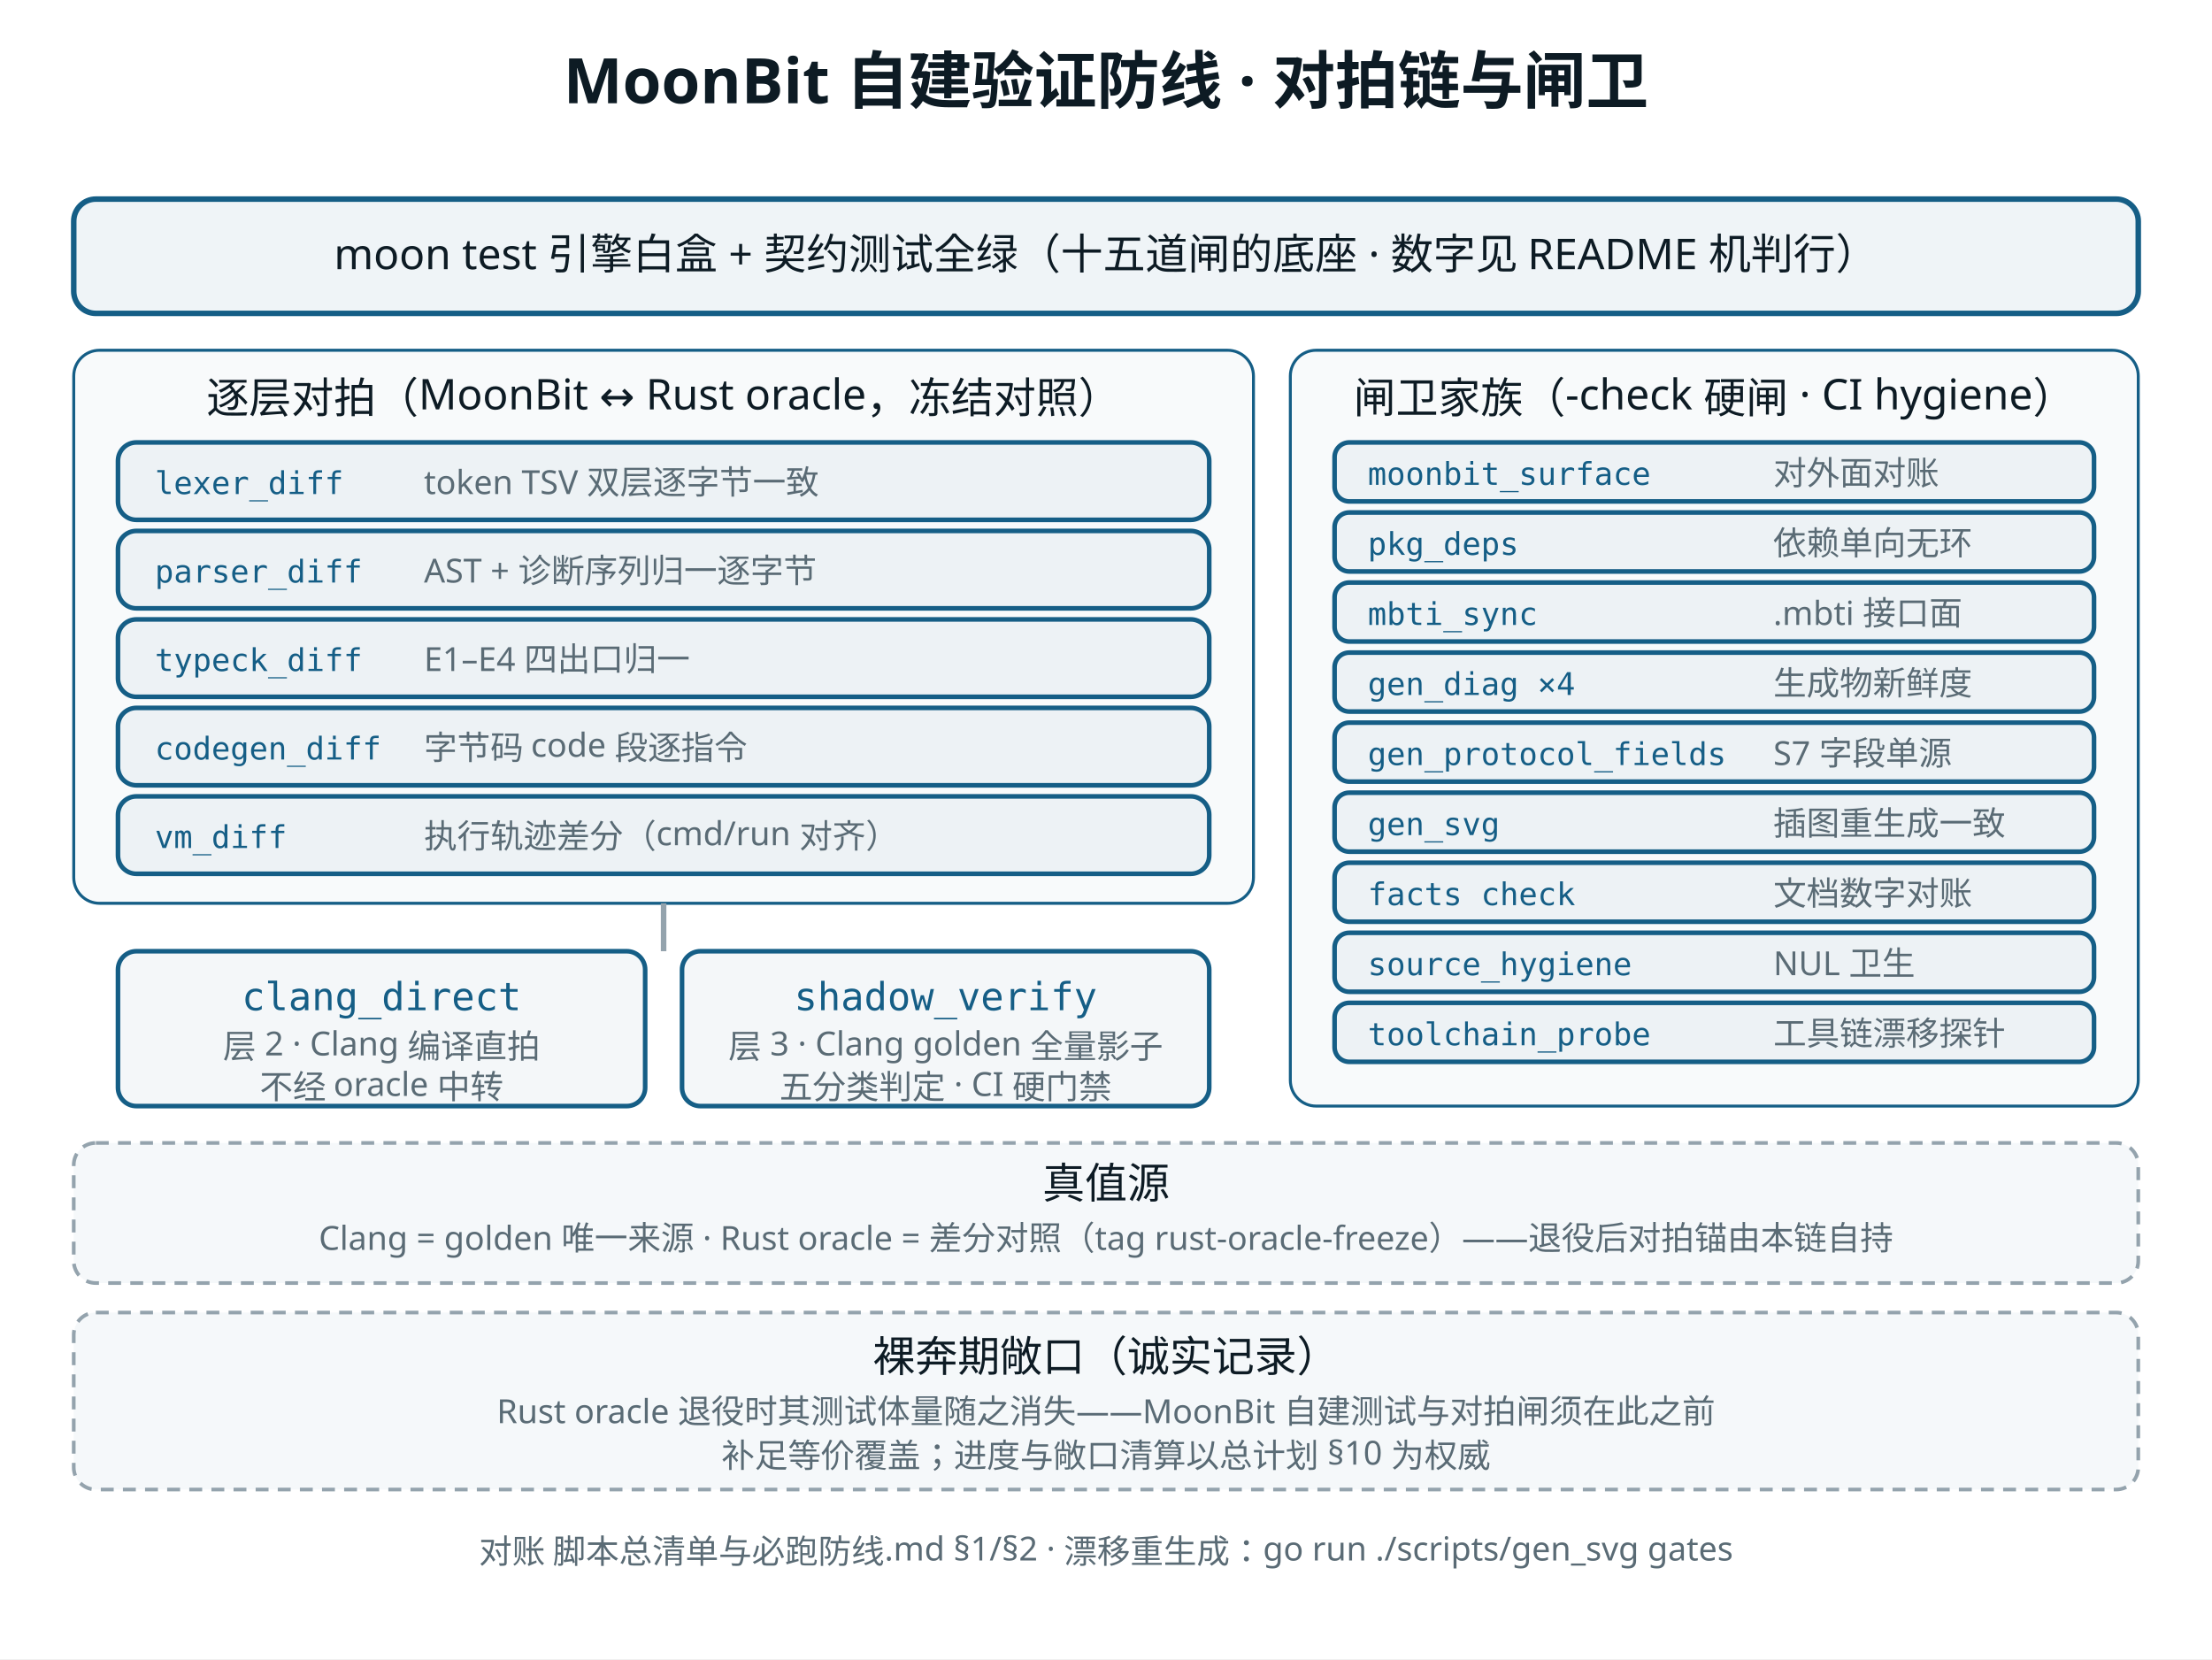
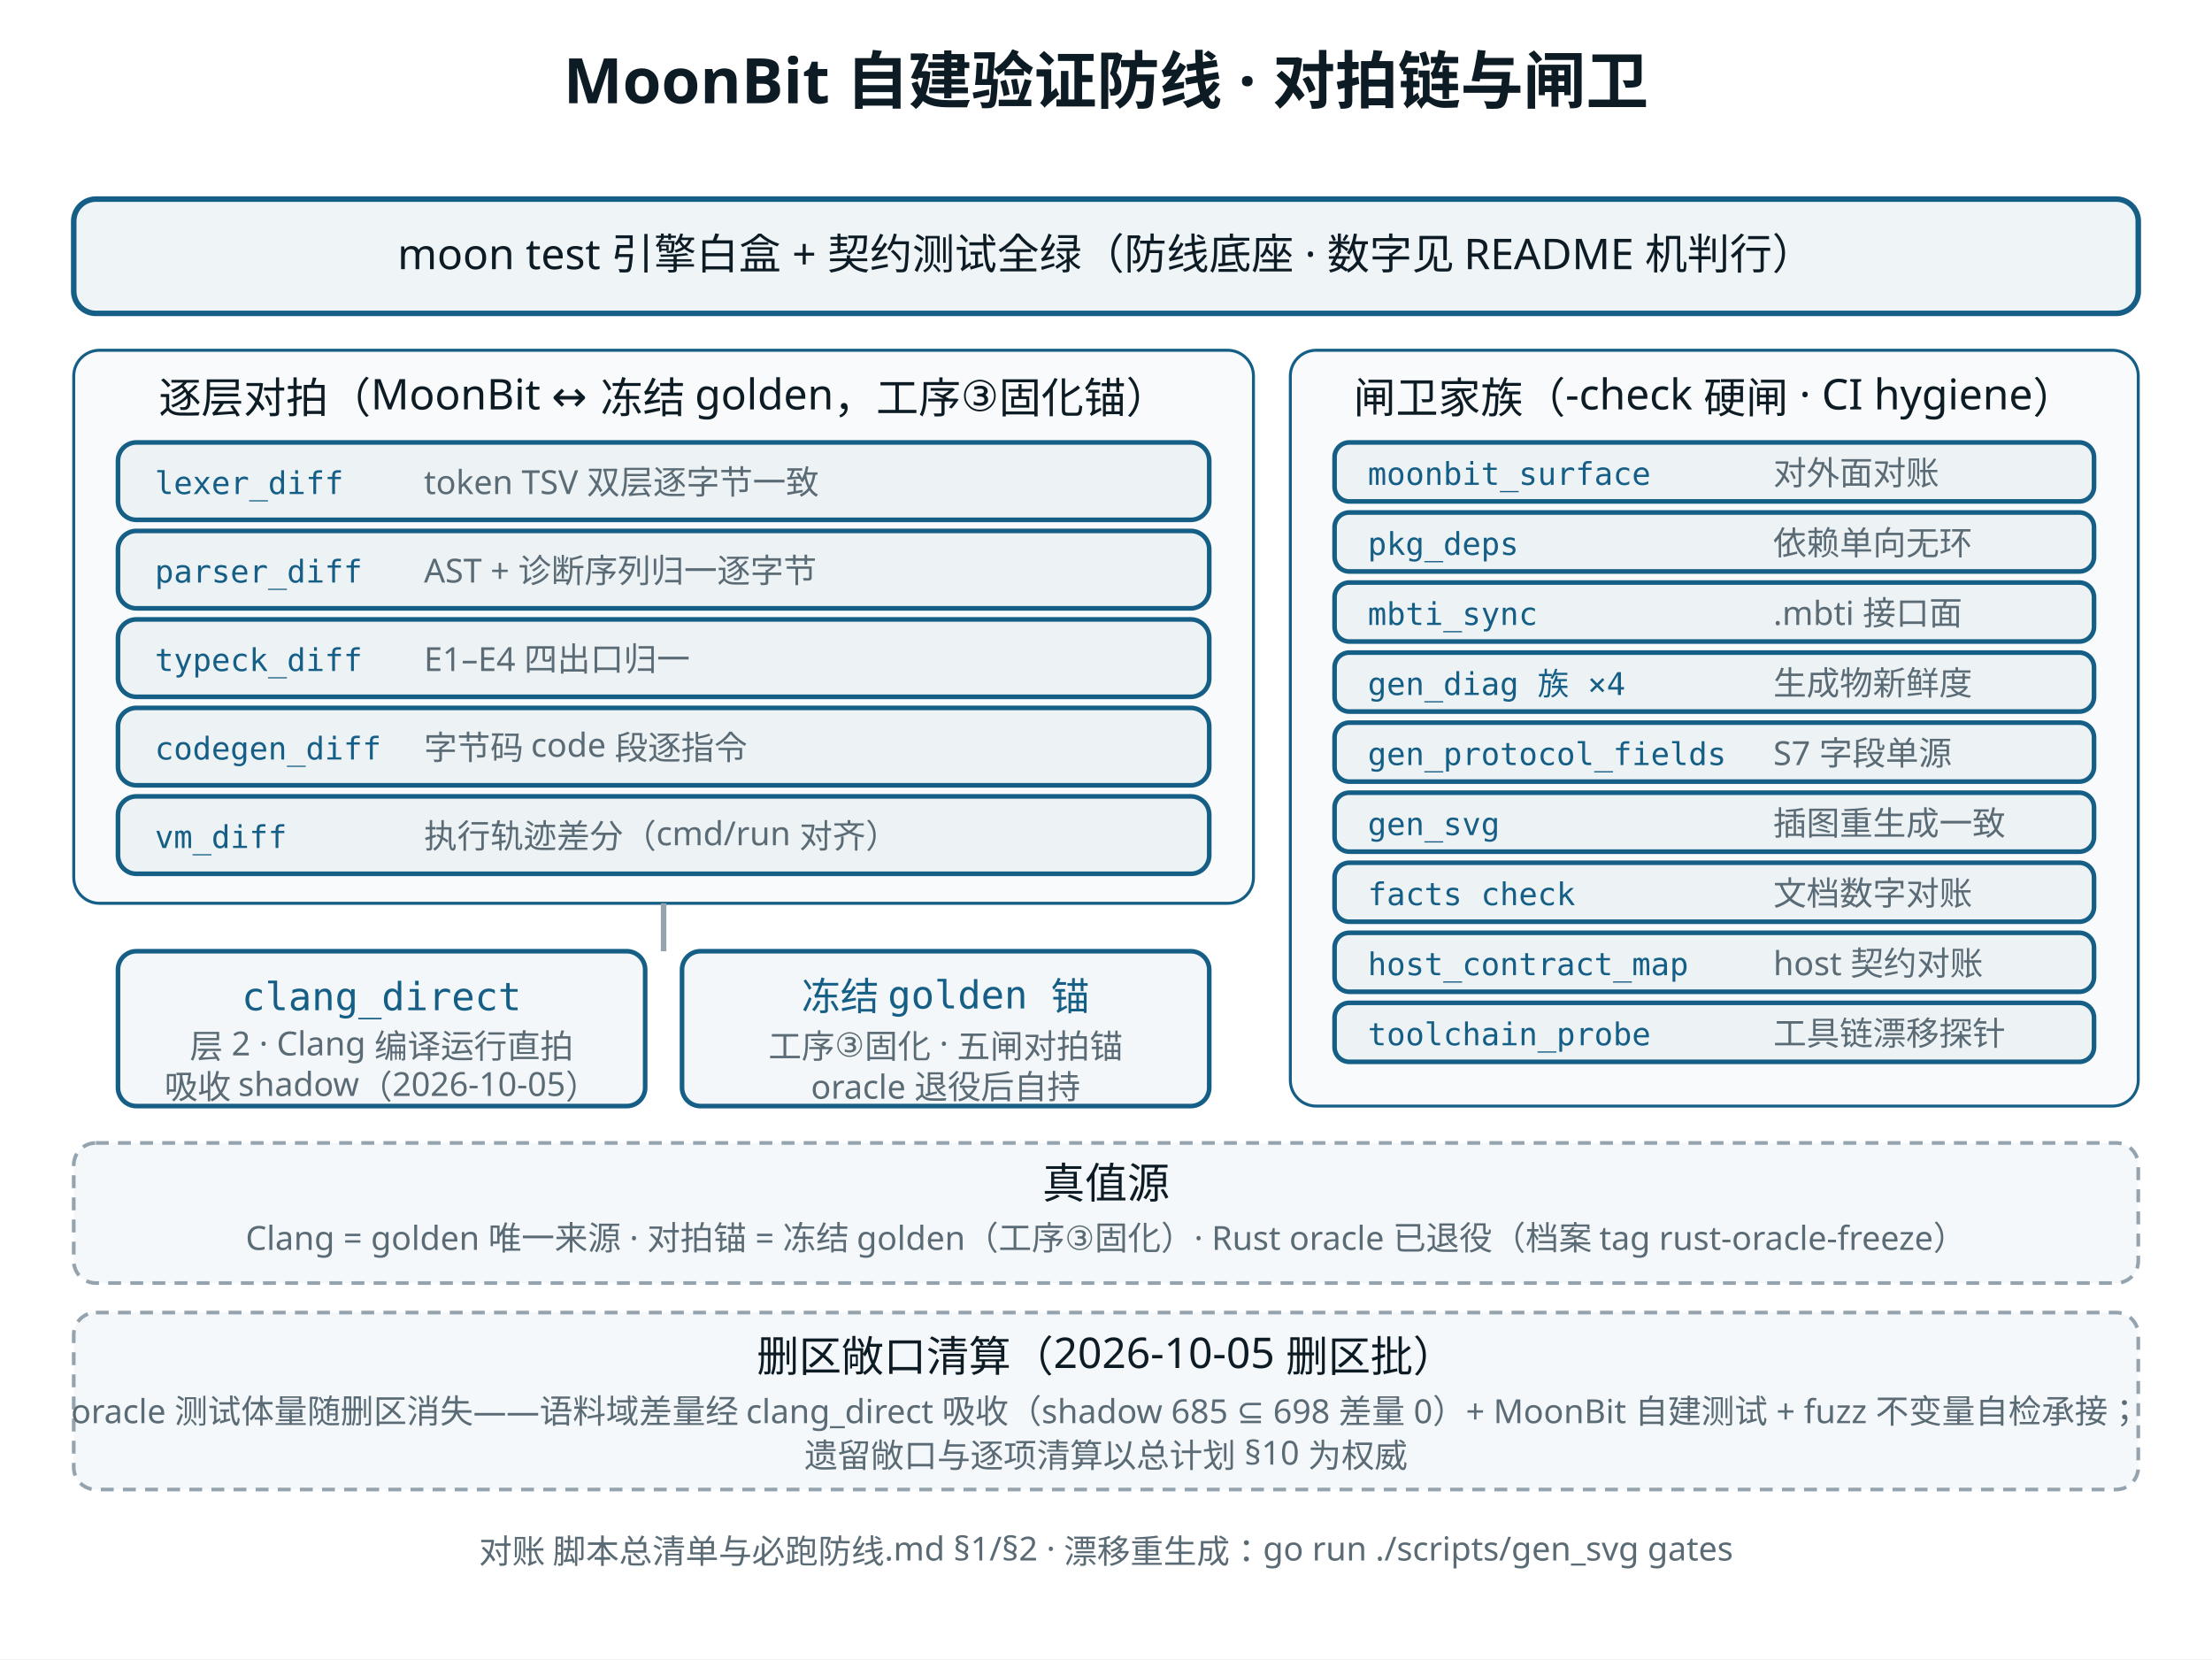
<svg xmlns="http://www.w3.org/2000/svg" viewBox="0 0 1200 900" role="img" aria-label="vitro MoonBit 自建验证防线全景">
  <style>
    .bg     { fill: #FFFFFF; }
    .core   { fill: #155E86; fill-opacity: .07; stroke: #155E86; stroke-width: 3; }
    .card   { fill: #155E86; fill-opacity: .05; stroke: #155E86; stroke-width: 2.5; }
    .cons   { fill: none; stroke: #94A3AD; stroke-width: 2; }
    .warn   { fill: #155E86; fill-opacity: .04; stroke: #94A3AD; stroke-width: 2; stroke-dasharray: 7 5; }
    .plan   { fill: none; stroke: #94A3AD; stroke-width: 1.8; stroke-dasharray: 5 4; }
    .line   { stroke: #94A3AD; stroke-width: 3; fill: none; }
    .edge   { stroke: #94A3AD; stroke-width: 2.5; fill: none; }
    .ahf    { fill: #94A3AD; stroke: none; }
    .tn     { font-family: "Consolas","Cascadia Mono",monospace; font-size: 17px; fill: #155E86; stroke: none; }
    .zone   { fill: #155E86; fill-opacity: .028; stroke: #155E86; stroke-width: 1.6; }
    .tt     { font-family: "Segoe UI","Microsoft YaHei",sans-serif; font-size: 34px; font-weight: 600; fill: #0D1B24; stroke: none; }
    .t      { font-family: "Segoe UI","Microsoft YaHei",sans-serif; font-size: 23px; fill: #0D1B24; stroke: none; }
    .ts     { font-family: "Consolas","Cascadia Mono",monospace; font-size: 21px; fill: #155E86; stroke: none; }
    .tm     { font-family: "Segoe UI","Microsoft YaHei",sans-serif; font-size: 20px; fill: #5A6B75; stroke: none; }
    .tc     { font-family: "Segoe UI","Microsoft YaHei",sans-serif; font-size: 18px; fill: #5A6B75; stroke: none; }
    @media (prefers-color-scheme: dark) {
      .bg   { fill: #0D1B24; }
      .core { stroke: #4FB3E8; fill: #4FB3E8; fill-opacity: .1; }
      .card { stroke: #4FB3E8; fill: #4FB3E8; fill-opacity: .07; }
      .zone { stroke: #4FB3E8; fill: #4FB3E8; fill-opacity: .05; }
      .cons, .warn, .plan { stroke: #5A6B75; }
      .line, .edge { stroke: #5A6B75; }
      .ahf  { fill: #5A6B75; }
      .tt, .t { fill: #E9F1F7; }
      .ts, .tn { fill: #4FB3E8; }
      .tm, .tc { fill: #94A3AD; }
    }
  </style>
  <rect class="bg" width="1200" height="900" />
  <defs>
    <marker id="ah" viewBox="0 0 10 10" refX="8.5" refY="5" markerWidth="6.5" markerHeight="6.5" orient="auto-start-reverse">
      <path d="M0,0 L10,5 L0,10 z" class="ahf" />
    </marker>
  </defs>
  <text class="tt" x="600" y="56" text-anchor="middle">MoonBit 自建验证防线 · 对拍链与闸卫</text>
  <rect class="core" x="40" y="108" width="1120" height="62" rx="12" />
-   <text class="t" x="600" y="146" text-anchor="middle">moon test 引擎白盒 + 契约测试全绿（十五道闸的底座 · 数字见 README 机判行）</text>
+   <text class="t" x="600" y="146" text-anchor="middle">moon test 引擎白盒 + 契约测试全绿（防线底座 · 数字见 README 机判行）</text>
  <rect class="zone" x="40" y="190" width="640" height="300" rx="14" />
-   <text class="t" x="360" y="224" text-anchor="middle">逐层对拍（MoonBit ↔ Rust oracle，冻结对照）</text>
+   <text class="t" x="360" y="224" text-anchor="middle">逐层对拍（MoonBit ↔ 冻结 golden，工序③固化锚）</text>
  <rect class="card" x="64" y="240" width="592" height="42" rx="10" />
  <text class="tn" x="84" y="268" text-anchor="start">lexer_diff</text>
  <text class="tc" x="230" y="268" text-anchor="start">token TSV 双层逐字节一致</text>
  <rect class="card" x="64" y="288" width="592" height="42" rx="10" />
  <text class="tn" x="84" y="316" text-anchor="start">parser_diff</text>
  <text class="tc" x="230" y="316" text-anchor="start">AST + 诊断序列归一逐字节</text>
  <rect class="card" x="64" y="336" width="592" height="42" rx="10" />
  <text class="tn" x="84" y="364" text-anchor="start">typeck_diff</text>
  <text class="tc" x="230" y="364" text-anchor="start">E1–E4 四出口归一</text>
  <rect class="card" x="64" y="384" width="592" height="42" rx="10" />
  <text class="tn" x="84" y="412" text-anchor="start">codegen_diff</text>
  <text class="tc" x="230" y="412" text-anchor="start">字节码 code 段逐指令</text>
  <rect class="card" x="64" y="432" width="592" height="42" rx="10" />
  <text class="tn" x="84" y="460" text-anchor="start">vm_diff</text>
  <text class="tc" x="230" y="460" text-anchor="start">执行轨迹差分（cmd/run 对齐）</text>
  <line class="line" x1="360" y1="490" x2="360" y2="516" />
  <rect class="card" x="64" y="516" width="286" height="84" rx="10" />
  <text class="ts" x="207" y="548" text-anchor="middle">clang_direct</text>
-   <text class="tc" x="207" y="574" text-anchor="middle">层 2 · Clang 编译直拍</text>
-   <text class="tc" x="207" y="596" text-anchor="middle">不经 oracle 中转</text>
+   <text class="tc" x="207" y="574" text-anchor="middle">层 2 · Clang 编译运行直拍</text>
+   <text class="tc" x="207" y="596" text-anchor="middle">吸收 shadow（2026-10-05）</text>
  <rect class="card" x="370" y="516" width="286" height="84" rx="10" />
-   <text class="ts" x="513" y="548" text-anchor="middle">shadow_verify</text>
-   <text class="tc" x="513" y="574" text-anchor="middle">层 3 · Clang golden 全量影子</text>
-   <text class="tc" x="513" y="596" text-anchor="middle">五分类判定 · CI 硬门禁</text>
+   <text class="ts" x="513" y="548" text-anchor="middle">冻结 golden 锚</text>
+   <text class="tc" x="513" y="574" text-anchor="middle">工序③固化 · 五闸对拍锚</text>
+   <text class="tc" x="513" y="596" text-anchor="middle">oracle 退役后自持</text>
  <rect class="zone" x="700" y="190" width="460" height="410" rx="14" />
  <text class="t" x="930" y="224" text-anchor="middle">闸卫家族（-check 硬闸 · CI hygiene）</text>
  <rect class="card" x="724" y="240" width="412" height="32" rx="8" />
  <text class="tn" x="742" y="263" text-anchor="start">moonbit_surface</text>
  <text class="tc" x="962" y="263" text-anchor="start">对外面对账</text>
  <rect class="card" x="724" y="278" width="412" height="32" rx="8" />
  <text class="tn" x="742" y="301" text-anchor="start">pkg_deps</text>
  <text class="tc" x="962" y="301" text-anchor="start">依赖单向无环</text>
  <rect class="card" x="724" y="316" width="412" height="32" rx="8" />
  <text class="tn" x="742" y="339" text-anchor="start">mbti_sync</text>
  <text class="tc" x="962" y="339" text-anchor="start">.mbti 接口面</text>
  <rect class="card" x="724" y="354" width="412" height="32" rx="8" />
-   <text class="tn" x="742" y="377" text-anchor="start">gen_diag ×4</text>
+   <text class="tn" x="742" y="377" text-anchor="start">gen_diag 族 ×4</text>
  <text class="tc" x="962" y="377" text-anchor="start">生成物新鲜度</text>
  <rect class="card" x="724" y="392" width="412" height="32" rx="8" />
  <text class="tn" x="742" y="415" text-anchor="start">gen_protocol_fields</text>
  <text class="tc" x="962" y="415" text-anchor="start">S7 字段单源</text>
  <rect class="card" x="724" y="430" width="412" height="32" rx="8" />
  <text class="tn" x="742" y="453" text-anchor="start">gen_svg</text>
  <text class="tc" x="962" y="453" text-anchor="start">插图重生成一致</text>
  <rect class="card" x="724" y="468" width="412" height="32" rx="8" />
  <text class="tn" x="742" y="491" text-anchor="start">facts check</text>
  <text class="tc" x="962" y="491" text-anchor="start">文档数字对账</text>
  <rect class="card" x="724" y="506" width="412" height="32" rx="8" />
-   <text class="tn" x="742" y="529" text-anchor="start">source_hygiene</text>
-   <text class="tc" x="962" y="529" text-anchor="start">NUL 卫生</text>
+   <text class="tn" x="742" y="529" text-anchor="start">host_contract_map</text>
+   <text class="tc" x="962" y="529" text-anchor="start">host 契约对账</text>
  <rect class="card" x="724" y="544" width="412" height="32" rx="8" />
  <text class="tn" x="742" y="567" text-anchor="start">toolchain_probe</text>
  <text class="tc" x="962" y="567" text-anchor="start">工具链漂移探针</text>
  <rect class="warn" x="40" y="620" width="1120" height="76" rx="12" />
  <text class="t" x="600" y="650" text-anchor="middle">真值源</text>
-   <text class="tc" x="600" y="678" text-anchor="middle">Clang = golden 唯一来源 · Rust oracle = 差分对照（tag rust-oracle-freeze）——退役后对拍锚由本链自持</text>
+   <text class="tc" x="600" y="678" text-anchor="middle">Clang = golden 唯一来源 · 对拍锚 = 冻结 golden（工序③固化）· Rust oracle 已退役（档案 tag rust-oracle-freeze）</text>
  <rect class="warn" x="40" y="712" width="1120" height="96" rx="12" />
-   <text class="t" x="600" y="744" text-anchor="middle">裸奔期敞口（诚实记录）</text>
-   <text class="tc" x="600" y="772" text-anchor="middle">Rust oracle 退役时其测试体量随之消失——MoonBit 自建测试与对拍闸须在此之前</text>
-   <text class="tc" x="600" y="796" text-anchor="middle">补足等价覆盖；进度与敞口清算以总计划 §10 为权威</text>
+   <text class="t" x="600" y="744" text-anchor="middle">删区敞口清算（2026-10-05 删区批）</text>
+   <text class="tc" x="600" y="772" text-anchor="middle">oracle 测试体量随删区消失——语料域差量经 clang_direct 吸收（shadow 685 ⊆ 698 差量 0）+ MoonBit 自建测试 + fuzz 不变量自检承接；</text>
+   <text class="tc" x="600" y="796" text-anchor="middle">遗留敞口与逐项清算以总计划 §10 为权威</text>
  <text class="tc" x="600" y="848" text-anchor="middle">对账 脚本总清单与必跑防线.md §1/§2 · 漂移重生成：go run ./scripts/gen_svg gates</text>
</svg>
